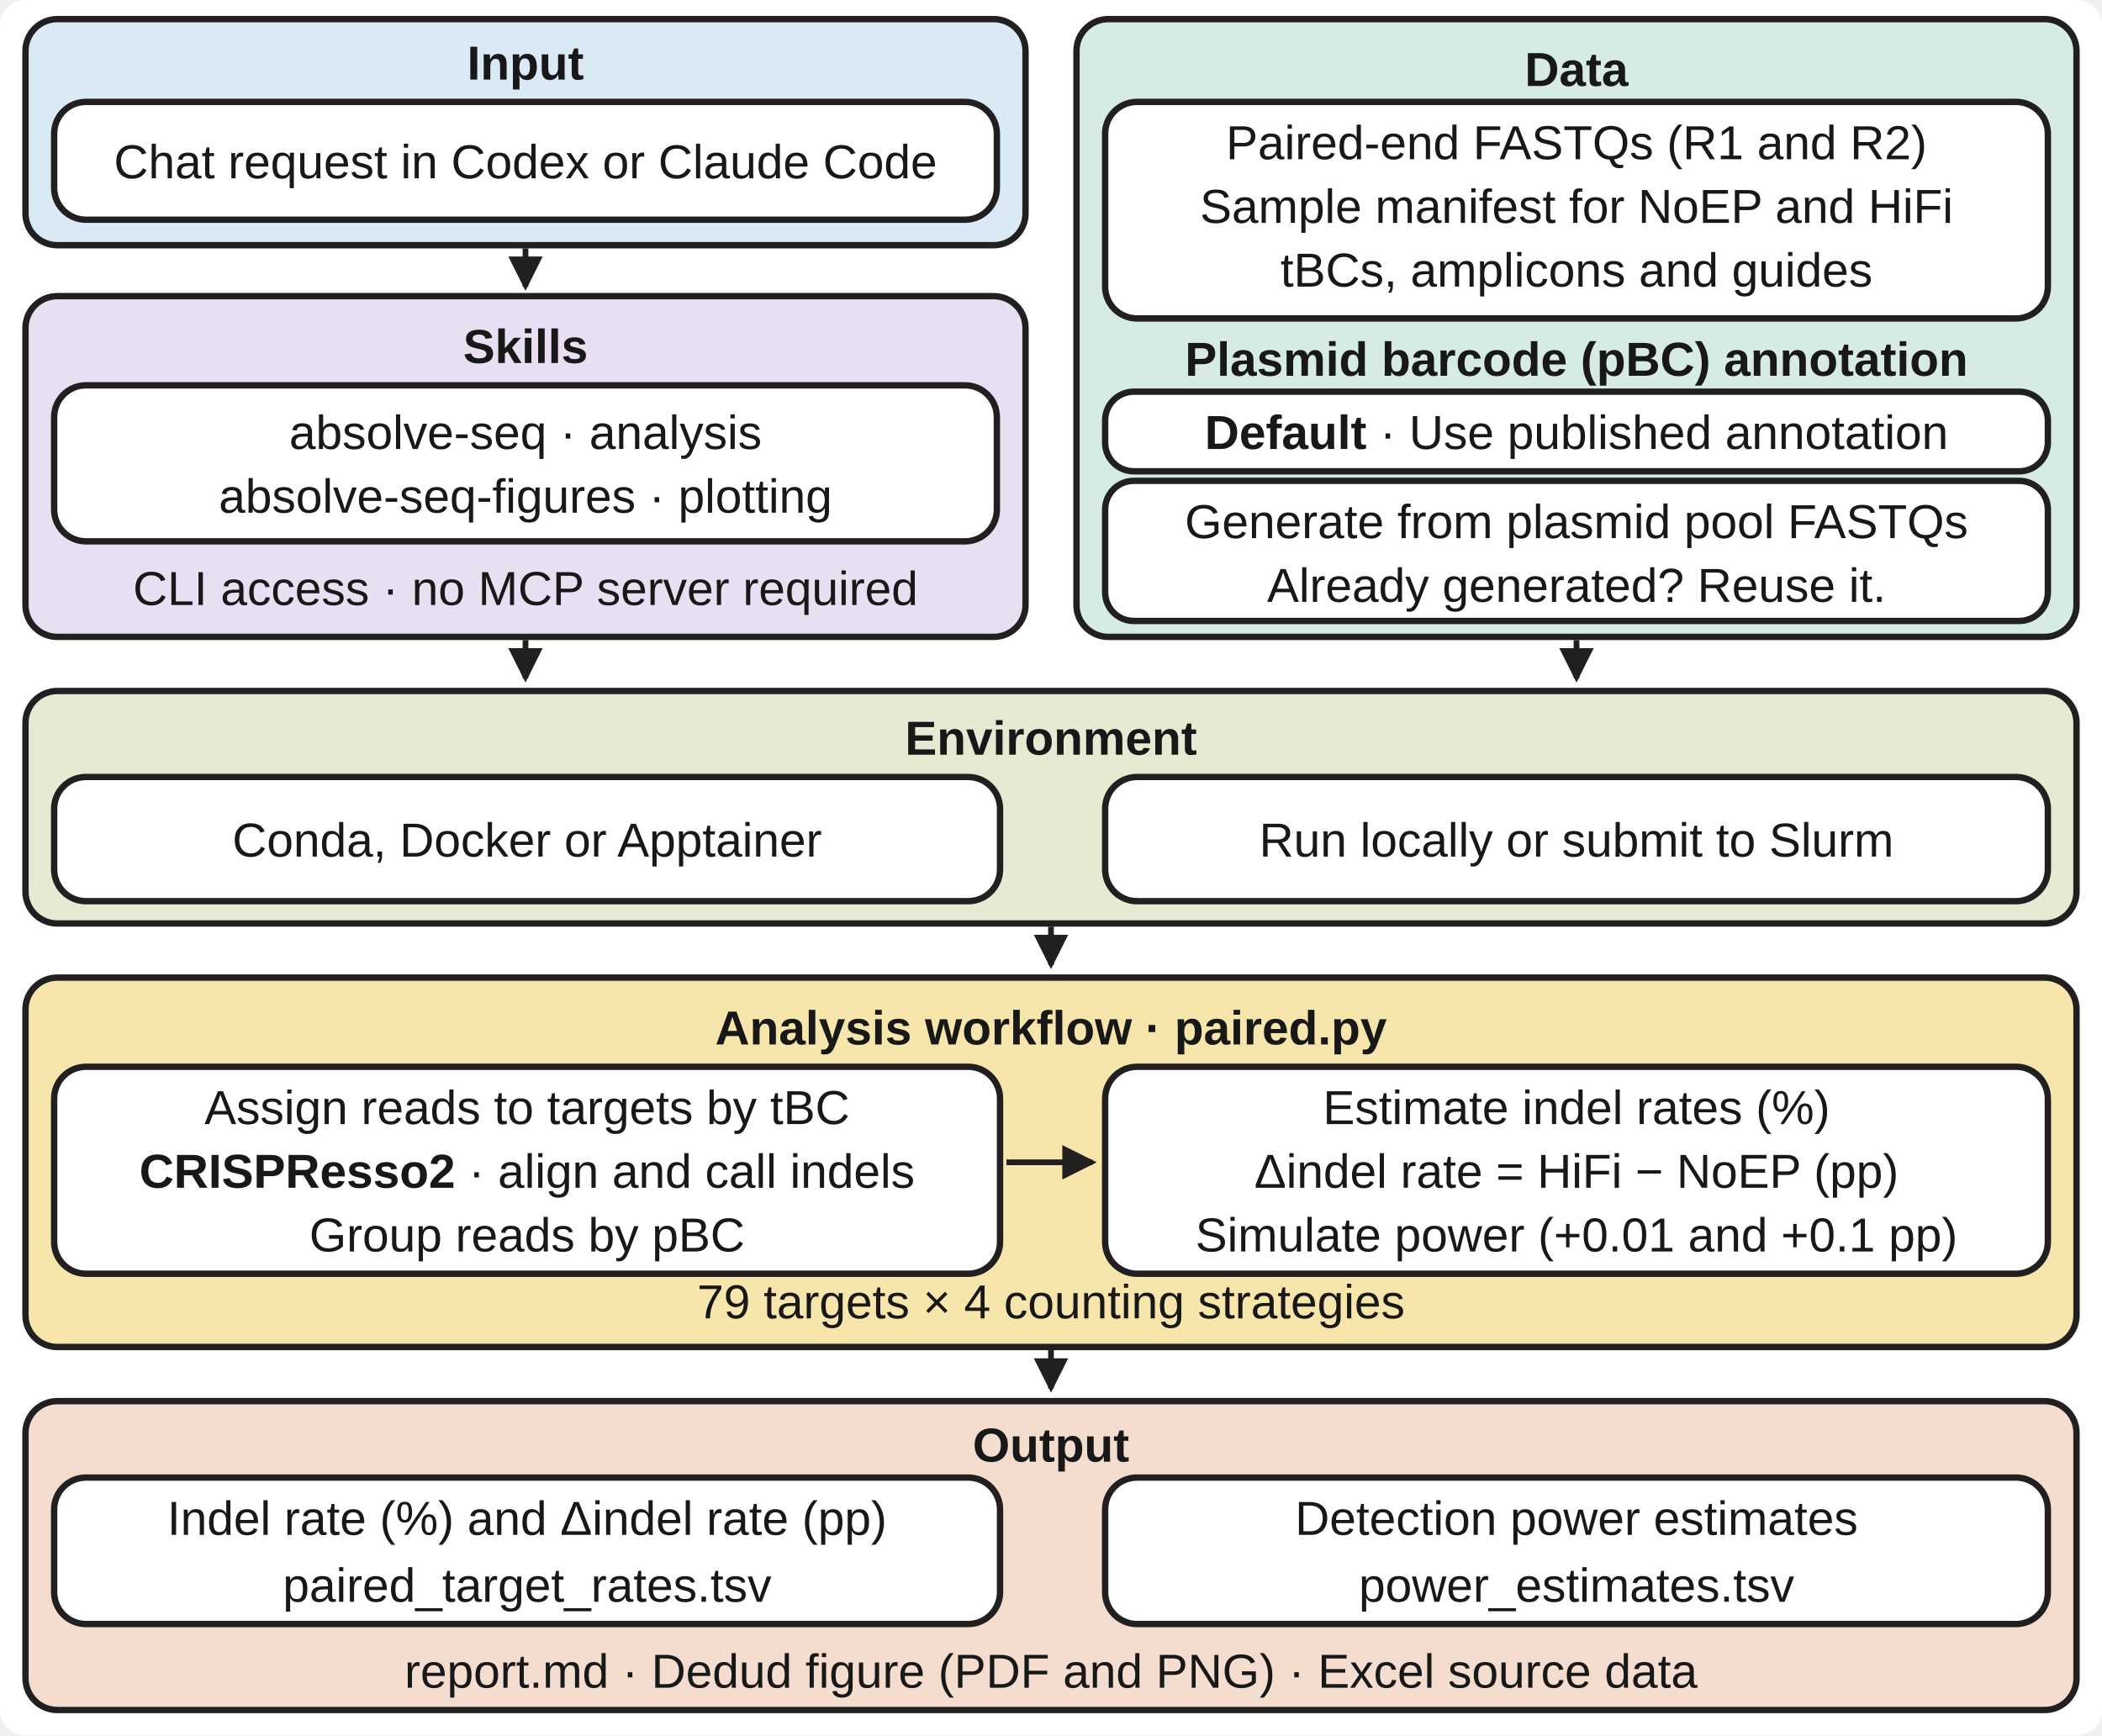
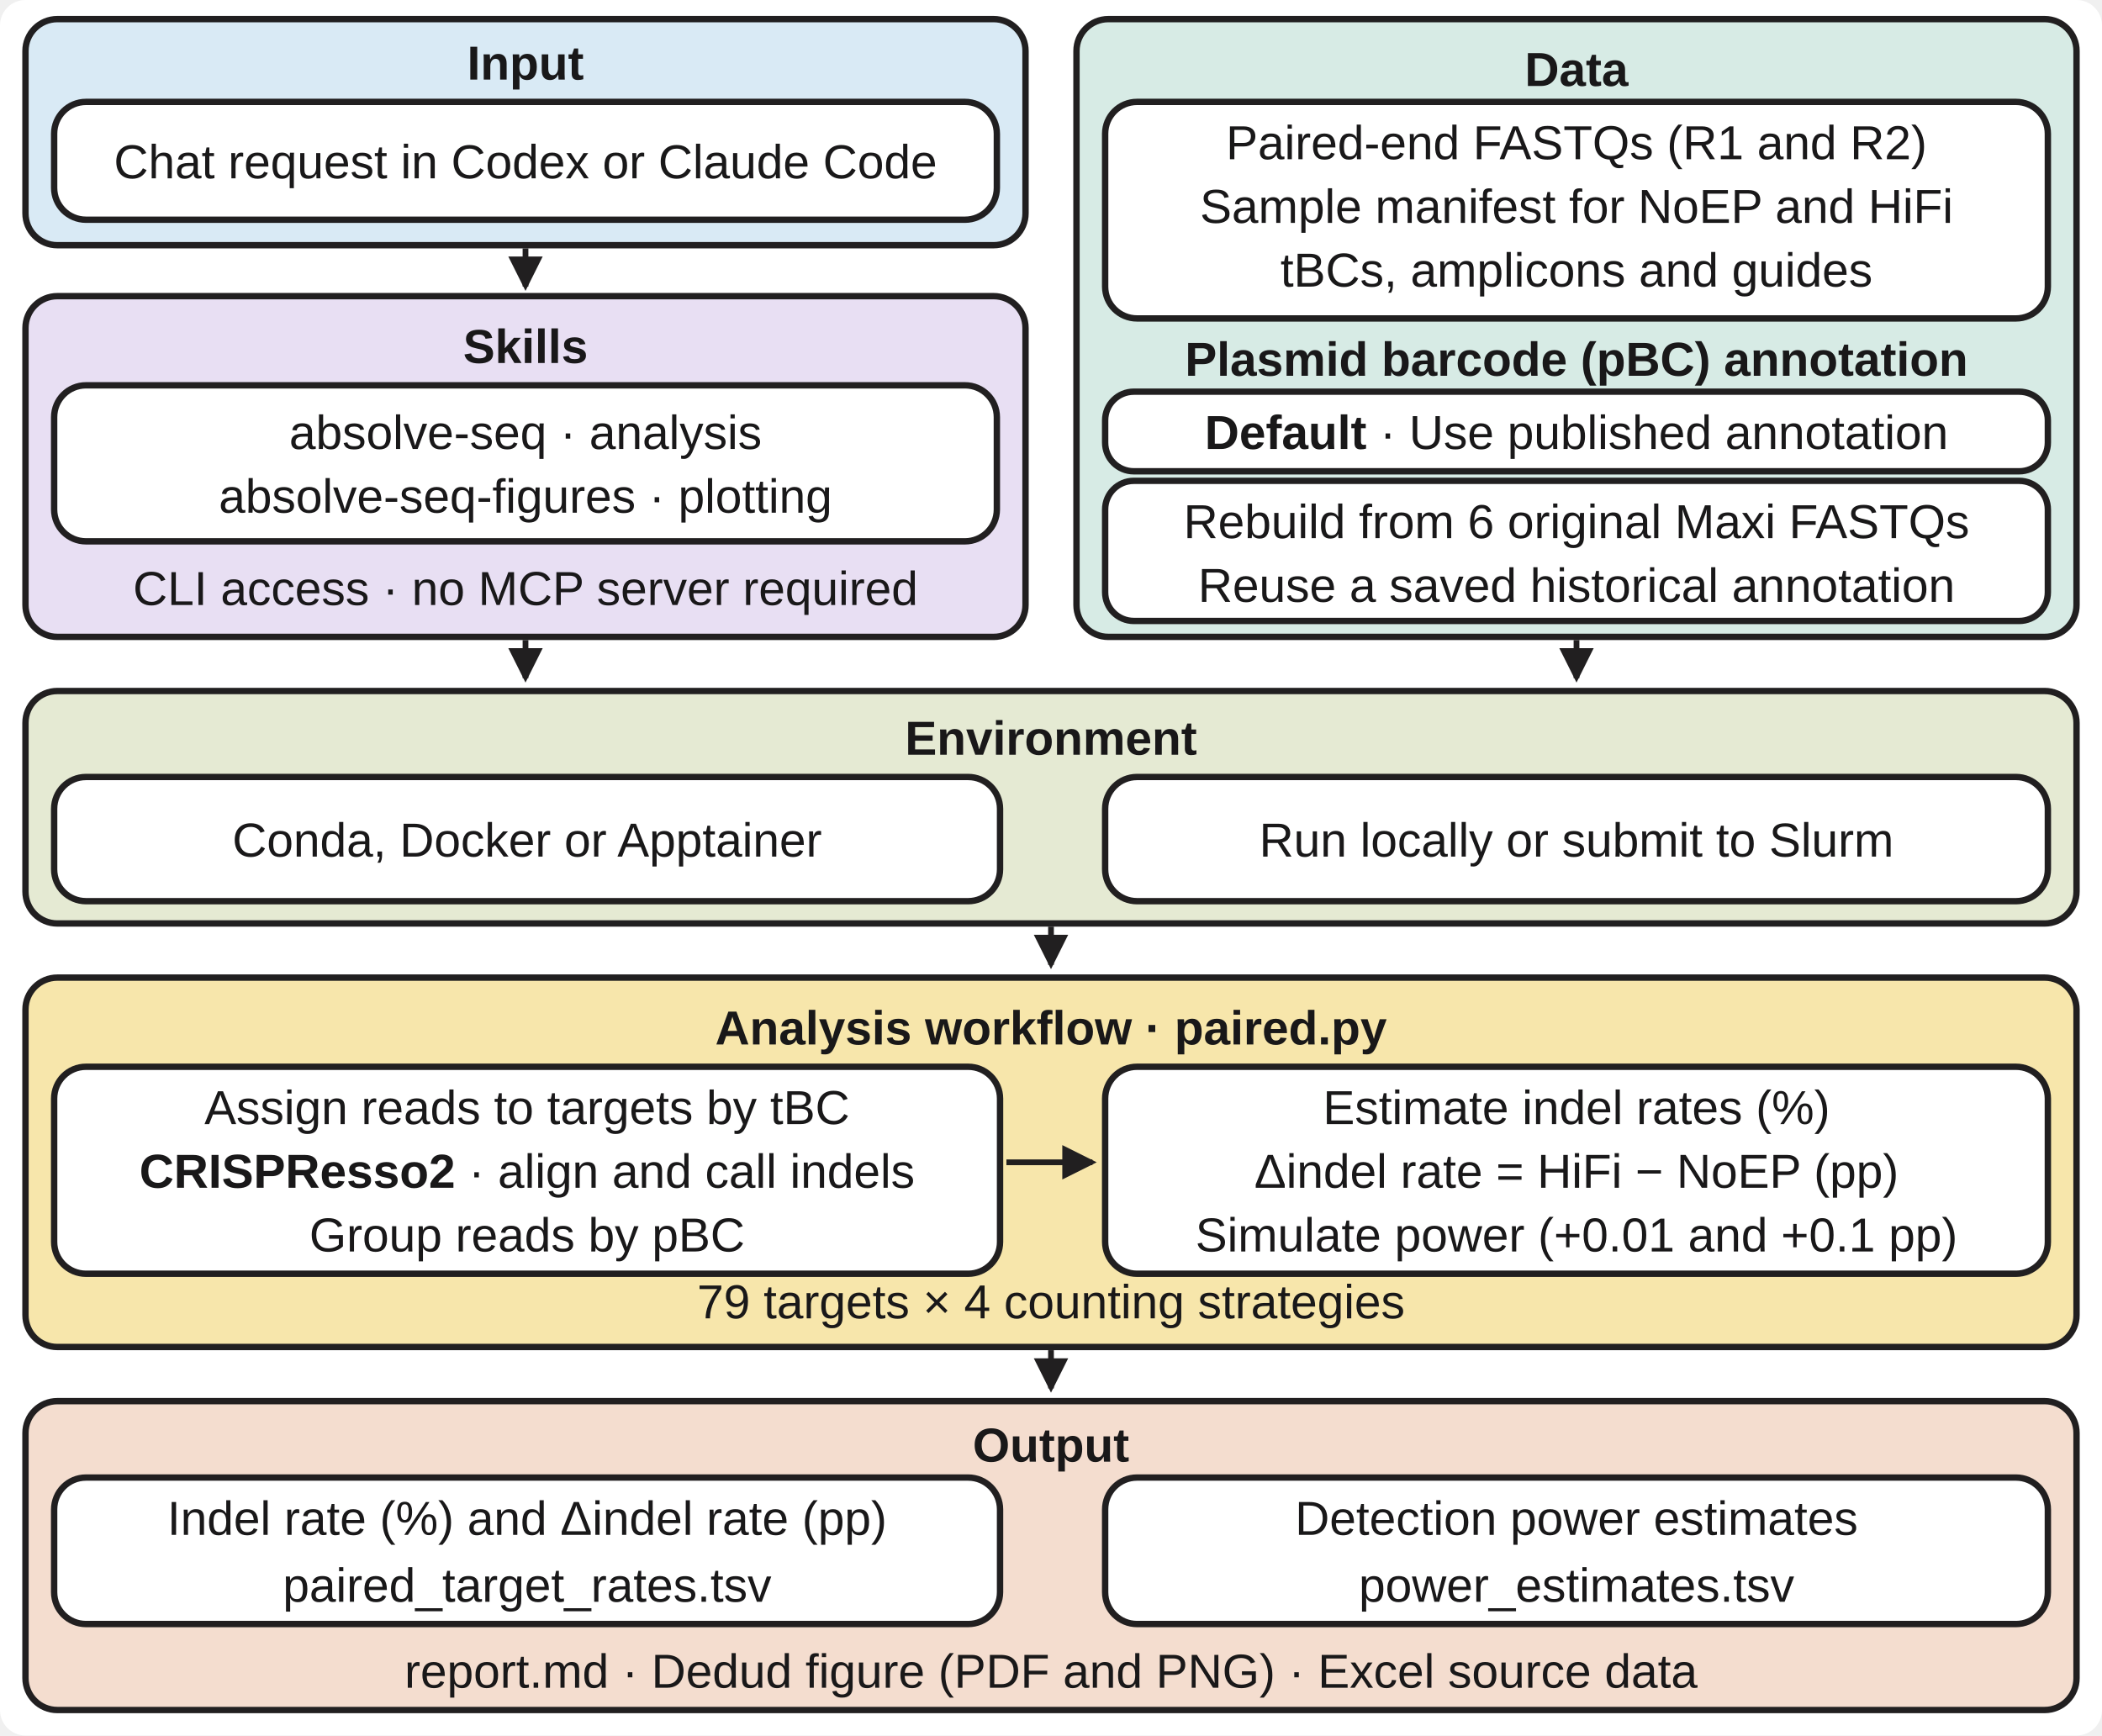
<svg xmlns="http://www.w3.org/2000/svg" width="660" height="545" viewBox="0 0 660 545" role="img" aria-labelledby="title desc">
  <defs>
    <marker id="arrow" viewBox="0 0 8 8" refX="7" refY="4" markerWidth="6" markerHeight="6" orient="auto">
      <path d="M0 0 L8 4 L0 8 Z" fill="#211f20" />
    </marker>
  </defs>
  <style>
    .stage,.box { stroke:#211f20; stroke-width:2; }
    .input { fill:#d9eaf5; }
    .skills { fill:#e8dff3; }
    .data { fill:#d7ebe5; }
    .environment { fill:#e5ead3; }
    .workflow { fill:#f7e6ab; }
    .output { fill:#f4ddcf; }
    .box { fill:white; }
    .flow { fill:none; stroke:#211f20; stroke-width:1.8; marker-end:url(#arrow); }
    text { font:15px Arial,Helvetica,sans-serif; fill:#191819; text-anchor:middle; }
    .label { font-weight:bold; }
    @media (max-width:480px) { text { font-size:17px; } }
  </style>
  <rect width="660" height="545" rx="8" fill="white" />
  <g aria-label="Input">
    <rect class="stage input" x="8" y="6" width="314" height="71" rx="10" />
    <text class="label" x="165" y="25">Input</text>
    <rect class="box" x="17" y="32" width="296" height="37" rx="10" />
    <text x="165" y="56">Chat request in Codex or Claude Code</text>
  </g>
  <path class="flow" d="M165 78 v12" />
  <g aria-label="Skills and tool access">
    <rect class="stage skills" x="8" y="93" width="314" height="107" rx="10" />
    <text class="label" x="165" y="114">Skills</text>
    <rect class="box" x="17" y="121" width="296" height="49" rx="10" />
    <text x="165" y="141">absolve-seq · analysis</text>
    <text x="165" y="161">absolve-seq-figures · plotting</text>
    <text x="165" y="190">CLI access · no MCP server required</text>
  </g>
  <g aria-label="Data">
    <rect class="stage data" x="338" y="6" width="314" height="194" rx="10" />
    <text class="label" x="495" y="27">Data</text>
    <rect class="box" x="347" y="32" width="296" height="68" rx="10" />
    <text x="495" y="50">Paired-end FASTQs (R1 and R2)</text>
    <text x="495" y="70">Sample manifest for NoEP and HiFi</text>
    <text x="495" y="90">tBCs, amplicons and guides</text>
    <text class="label" x="495" y="118">Plasmid barcode (pBC) annotation</text>
    <rect class="box" x="347" y="123" width="296" height="25" rx="9" />
    <text x="495" y="141">
      <tspan font-weight="bold">Default</tspan> · Use published annotation</text>
    <rect class="box" x="347" y="151" width="296" height="44" rx="9" />
-     <text x="495" y="169">Generate from plasmid pool FASTQs</text>
-     <text x="495" y="189">Already generated? Reuse it.</text>
+     <text x="495" y="169">Rebuild from 6 original Maxi FASTQs</text>
+     <text x="495" y="189">Reuse a saved historical annotation</text>
  </g>
  <path class="flow" d="M165 201 v12" />
  <path class="flow" d="M495 201 v12" />
  <g aria-label="Environment">
    <rect class="stage environment" x="8" y="217" width="644" height="73" rx="10" />
    <text class="label" x="330" y="237">Environment</text>
    <rect class="box" x="17" y="244" width="297" height="39" rx="10" />
    <text x="165.5" y="269">Conda, Docker or Apptainer</text>
    <rect class="box" x="347" y="244" width="296" height="39" rx="10" />
    <text x="495" y="269">Run locally or submit to Slurm</text>
  </g>
  <path class="flow" d="M330 291 v12" />
  <g aria-label="Analysis workflow">
    <rect class="stage workflow" x="8" y="307" width="644" height="116" rx="10" />
    <text class="label" x="330" y="328">Analysis workflow · paired.py</text>
    <rect class="box" x="17" y="335" width="297" height="65" rx="10" />
    <text x="165.5" y="353">Assign reads to targets by tBC</text>
    <text x="165.5" y="373">
      <tspan font-weight="bold">CRISPResso2</tspan> · align and call indels</text>
    <text x="165.5" y="393">Group reads by pBC</text>
    <path class="flow" d="M316 365 h27" />
    <rect class="box" x="347" y="335" width="296" height="65" rx="10" />
    <text x="495" y="353">Estimate indel rates (%)</text>
    <text x="495" y="373">Δindel rate = HiFi − NoEP (pp)</text>
    <text x="495" y="393">Simulate power (+0.01 and +0.1 pp)</text>
    <text x="330" y="414">79 targets × 4 counting strategies</text>
  </g>
  <path class="flow" d="M330 424 v12" />
  <g aria-label="Output">
    <rect class="stage output" x="8" y="440" width="644" height="97" rx="10" />
    <text class="label" x="330" y="459">Output</text>
    <rect class="box" x="17" y="464" width="297" height="46" rx="10" />
    <text x="165.5" y="482">Indel rate (%) and Δindel rate (pp)</text>
    <text x="165.5" y="503">paired_target_rates.tsv</text>
    <rect class="box" x="347" y="464" width="296" height="46" rx="10" />
    <text x="495" y="482">Detection power estimates</text>
    <text x="495" y="503">power_estimates.tsv</text>
    <text x="330" y="530">report.md · Dedud figure (PDF and PNG) · Excel source data</text>
  </g>
</svg>
